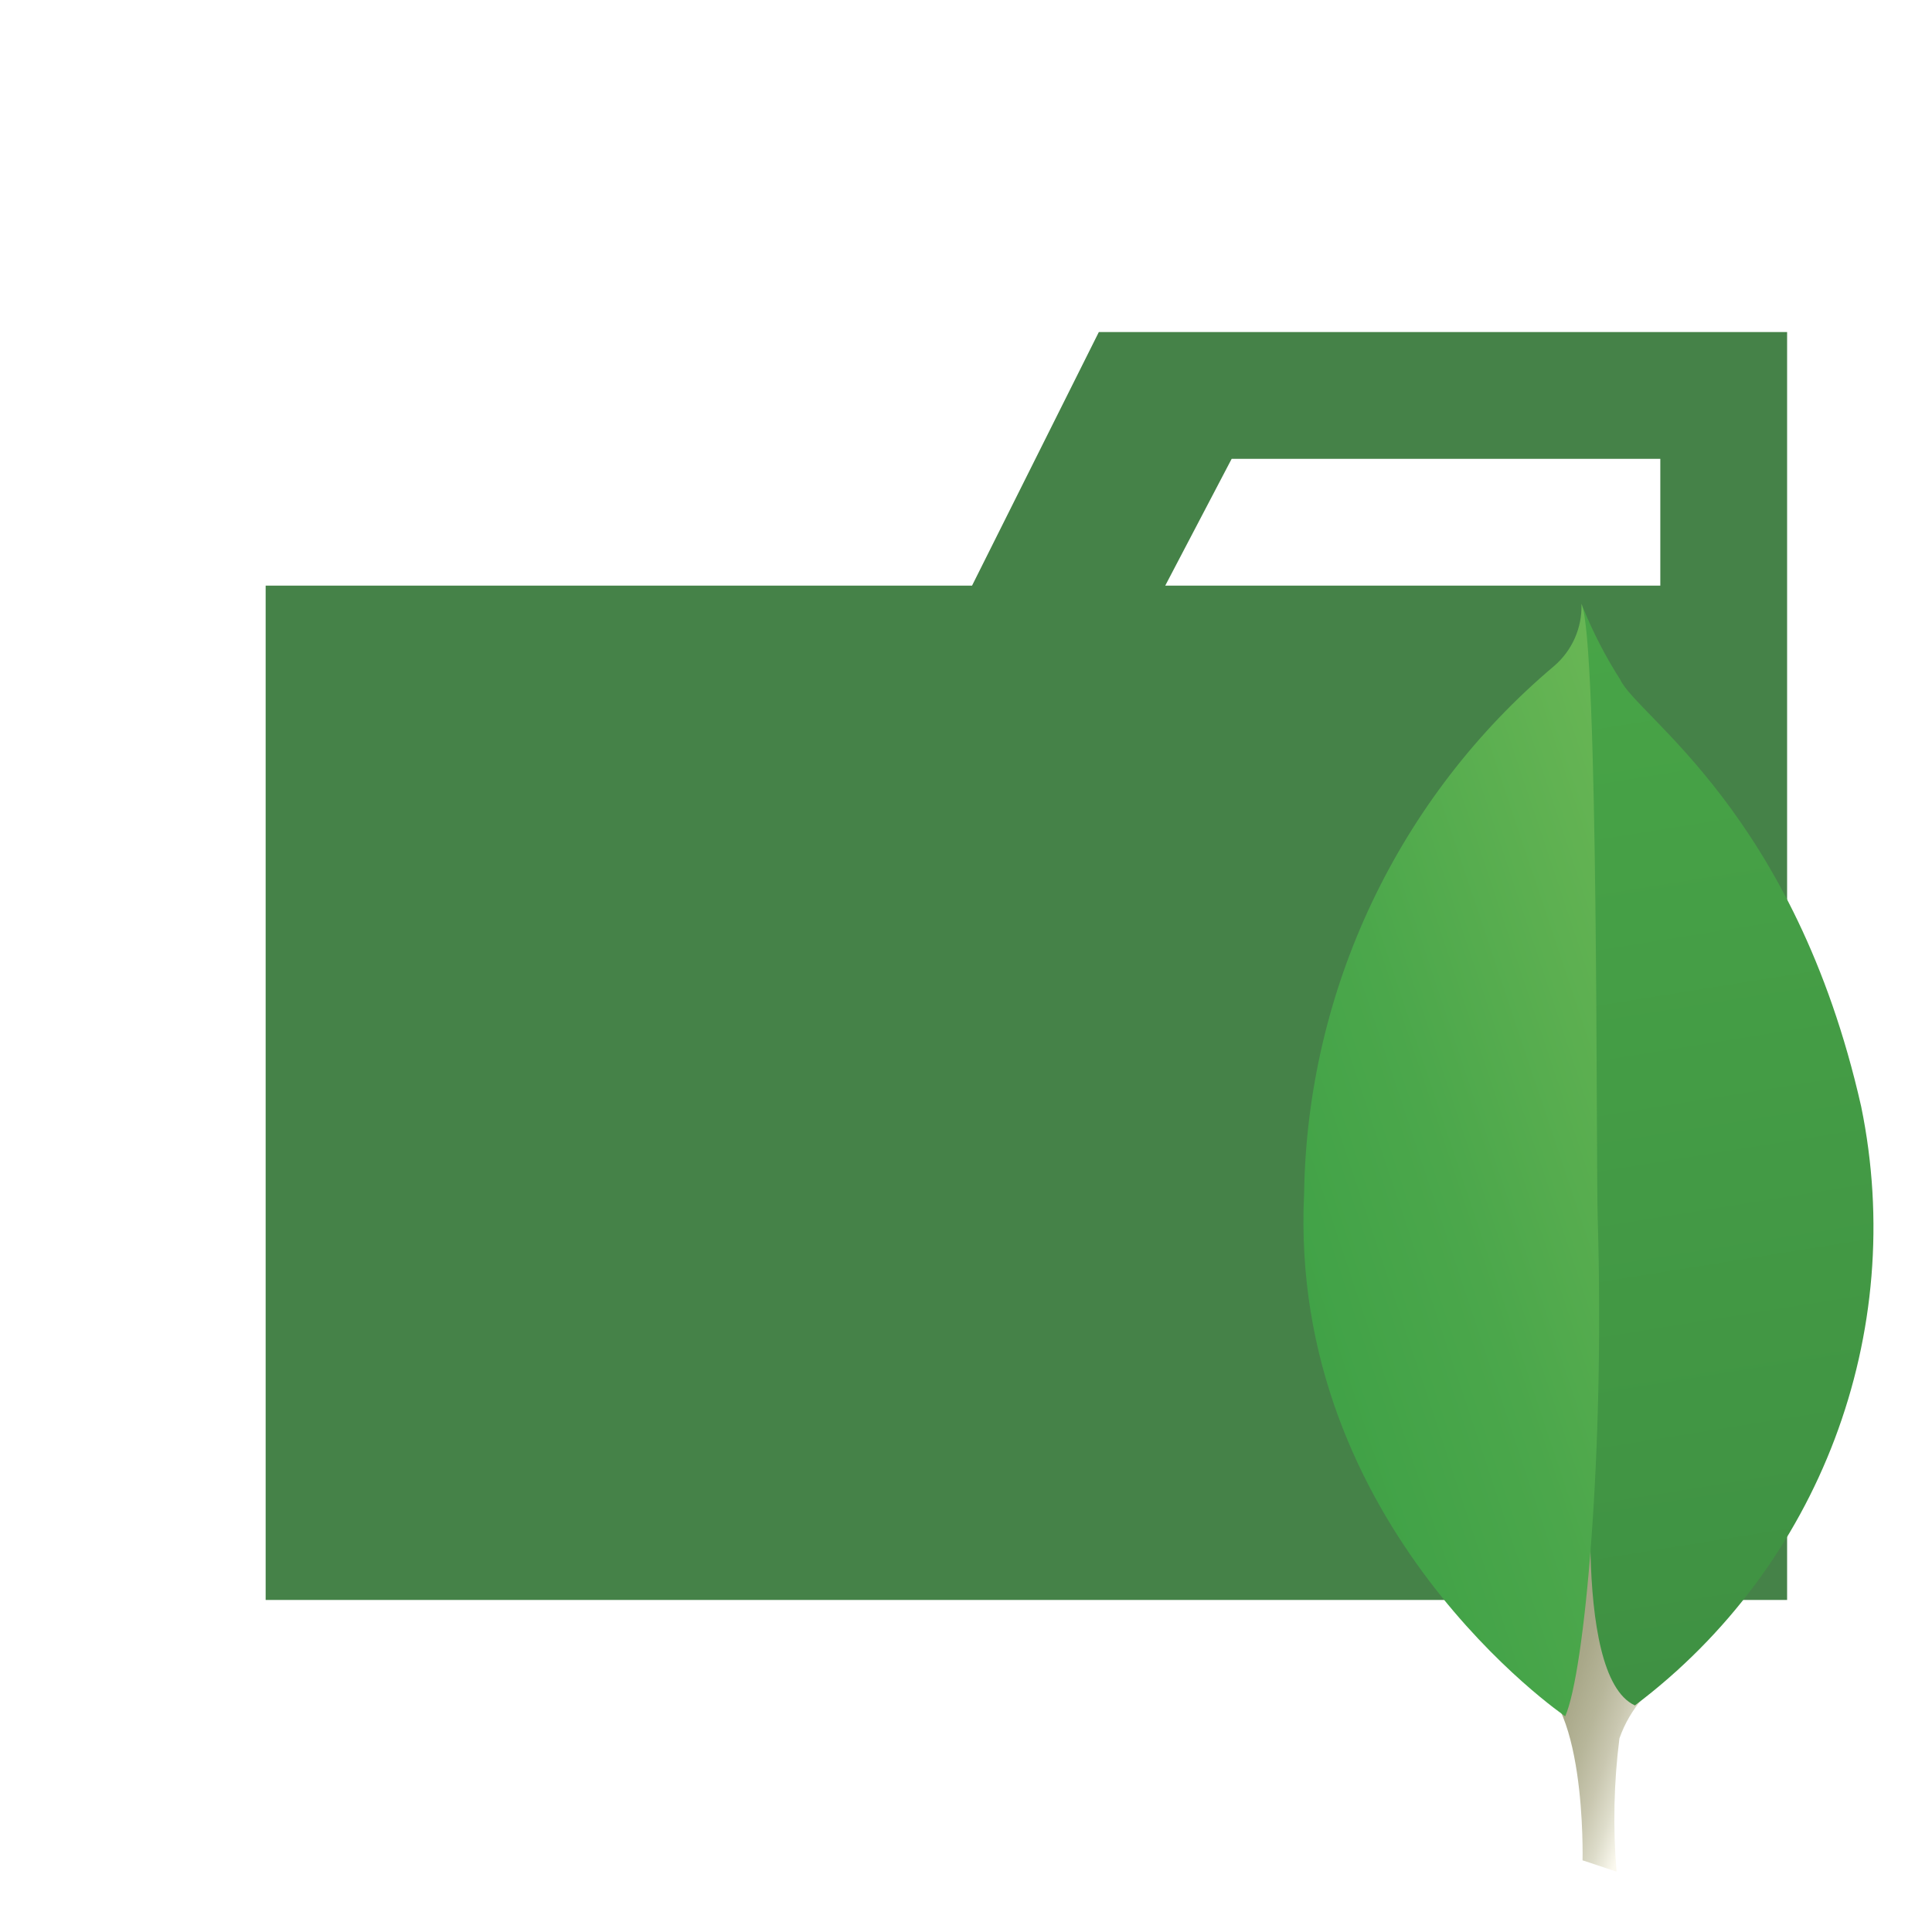
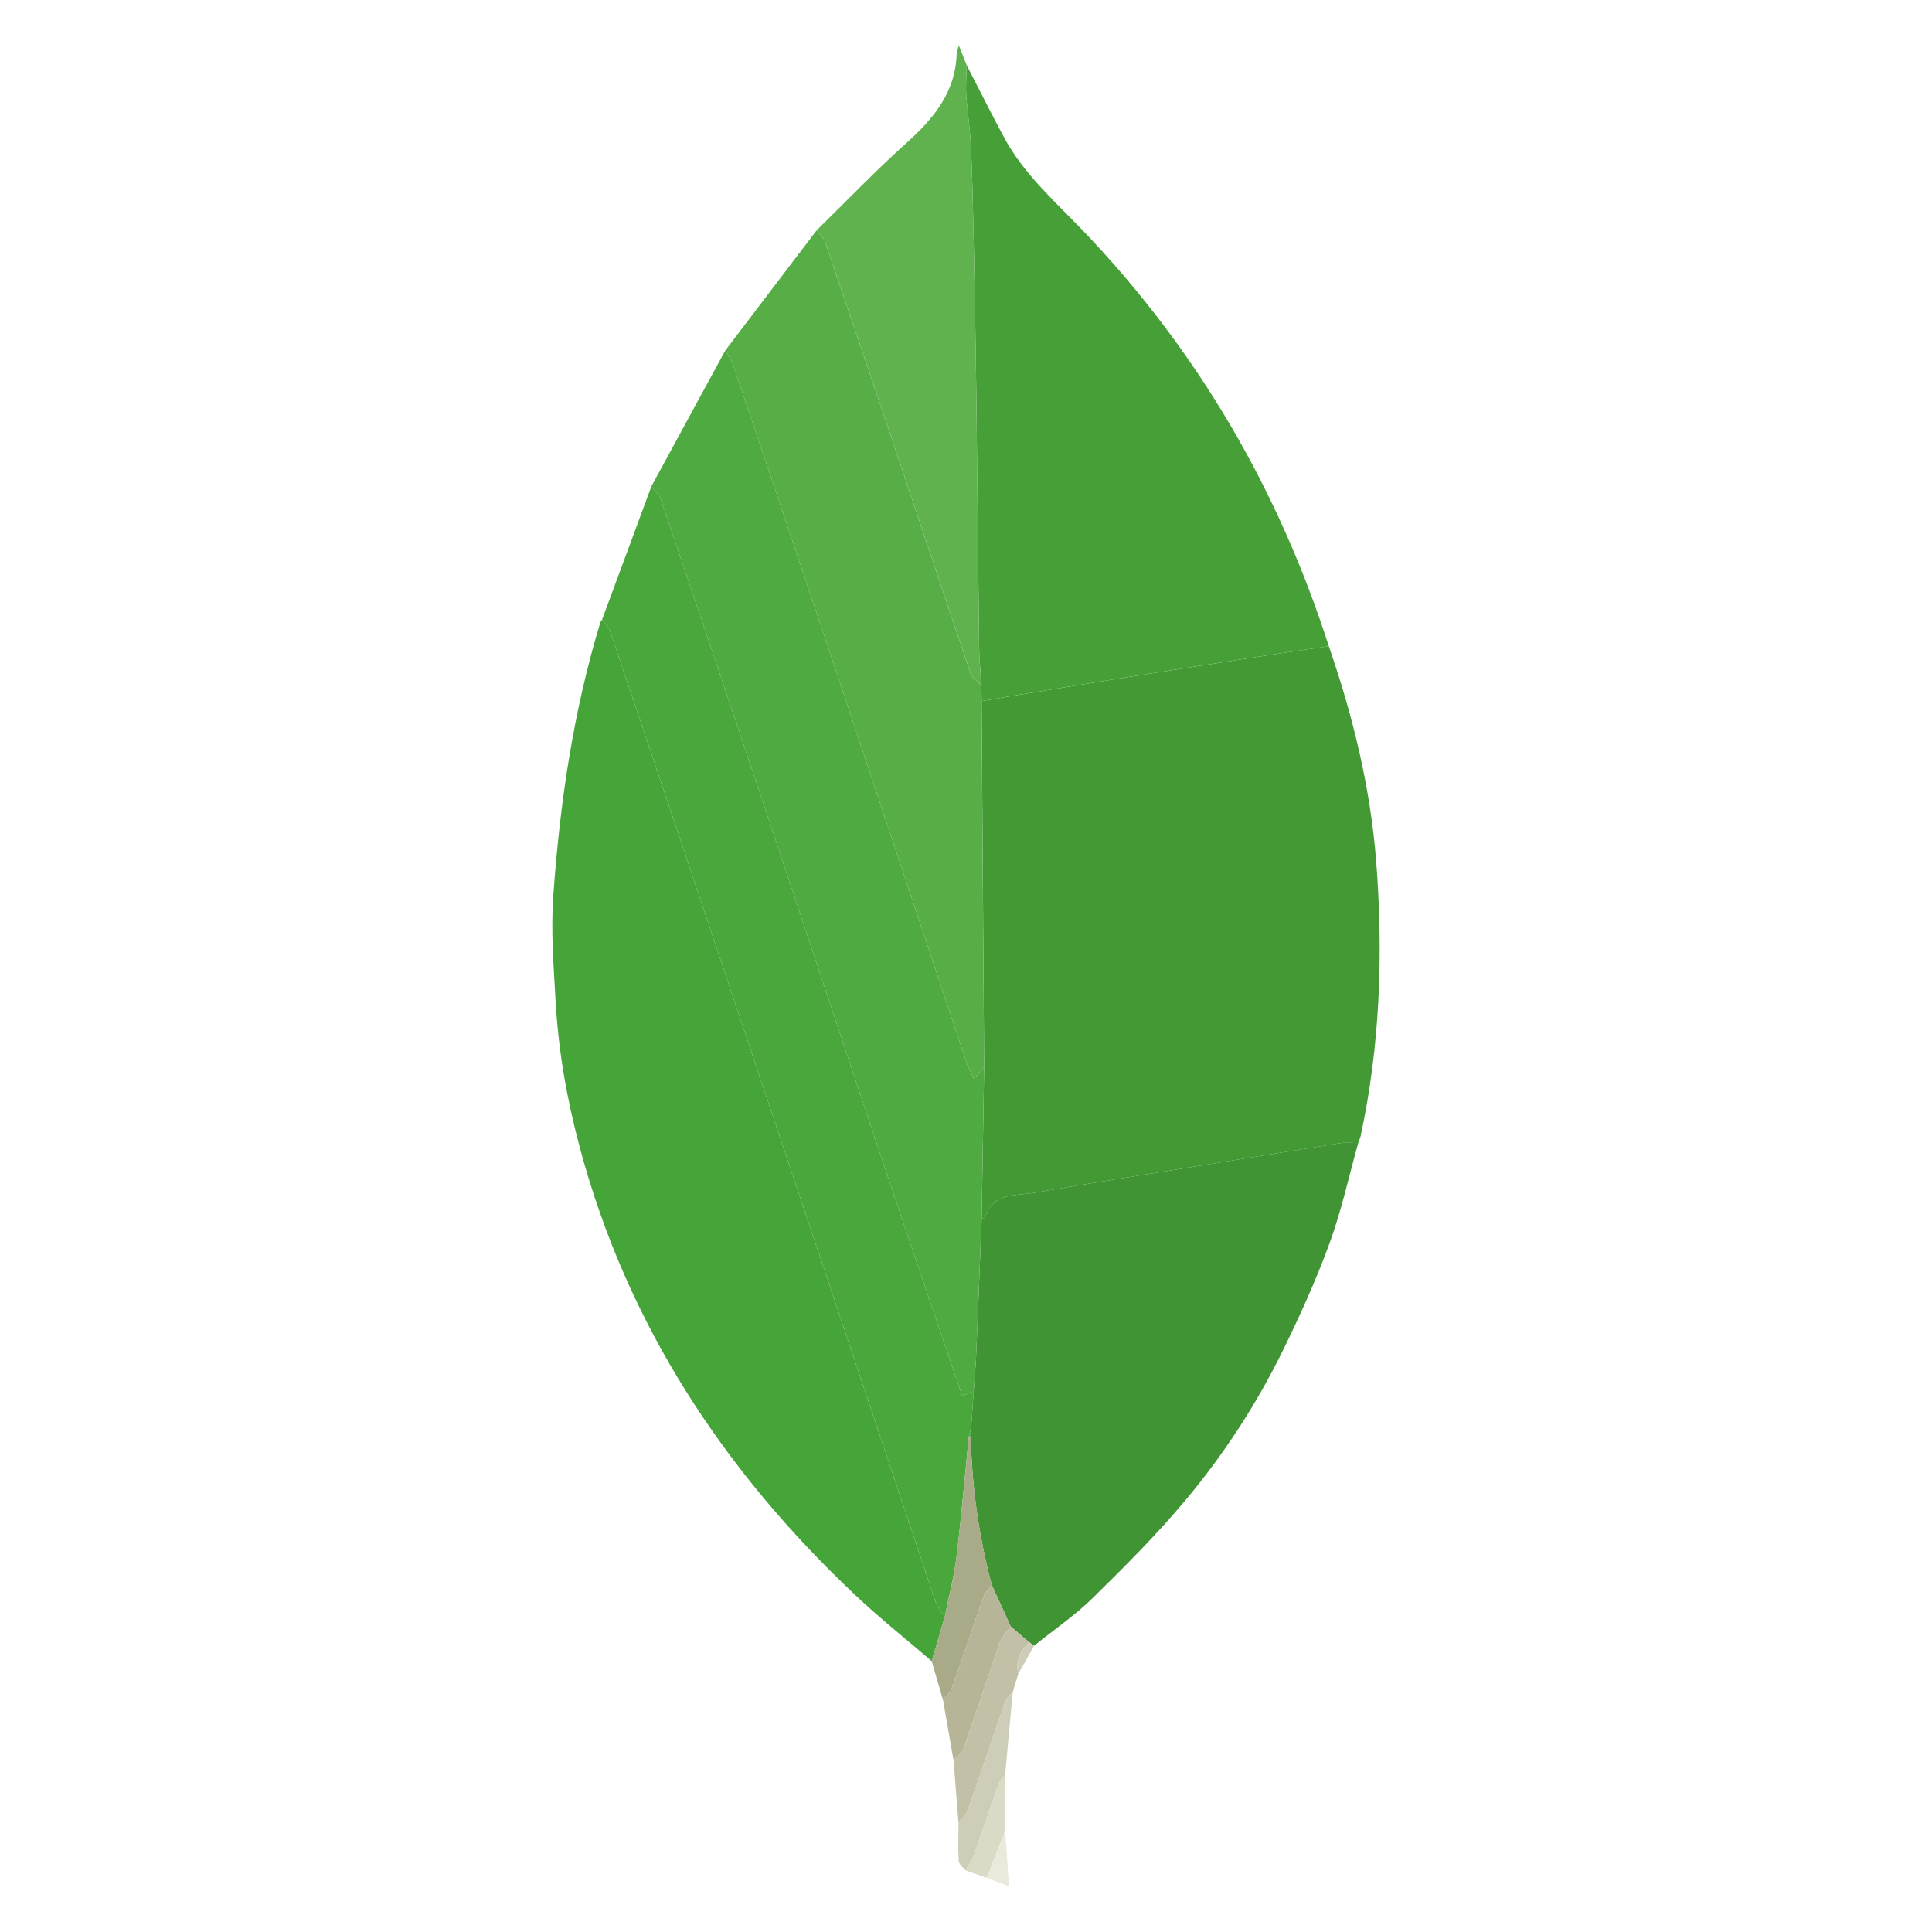
- <svg xmlns="http://www.w3.org/2000/svg" width="800px" height="800px" viewBox="0 0 32 32">
-   <defs>
-     <linearGradient id="a" x1="-659.847" y1="839.557" x2="-666.491" y2="839.603" gradientTransform="matrix(-0.977, -0.323, -0.29, 0.877, -378.211, -928.733)" gradientUnits="userSpaceOnUse">
-       <stop offset="0.231" stop-color="#999875" />
-       <stop offset="0.563" stop-color="#9b9977" />
-       <stop offset="0.683" stop-color="#a09f7e" />
-       <stop offset="0.768" stop-color="#a9a889" />
-       <stop offset="0.837" stop-color="#b7b69a" />
-       <stop offset="0.896" stop-color="#c9c7b0" />
-       <stop offset="0.948" stop-color="#deddcb" />
-       <stop offset="0.994" stop-color="#f8f6eb" />
-       <stop offset="1" stop-color="#fbf9ef" />
-     </linearGradient>
-     <linearGradient id="b" x1="-658.764" y1="827.72" x2="-668.32" y2="844.273" gradientTransform="matrix(-0.977, -0.323, -0.29, 0.877, -378.211, -928.733)" gradientUnits="userSpaceOnUse">
-       <stop offset="0" stop-color="#48a547" />
-       <stop offset="1" stop-color="#3f9143" />
-     </linearGradient>
-     <linearGradient id="c" x1="-658.088" y1="839.78" x2="-664.862" y2="835.229" gradientTransform="matrix(-0.977, -0.323, -0.29, 0.877, -378.211, -928.733)" gradientUnits="userSpaceOnUse">
-       <stop offset="0" stop-color="#41a247" />
-       <stop offset="0.352" stop-color="#4ba74b" />
-       <stop offset="0.956" stop-color="#67b554" />
-       <stop offset="1" stop-color="#69b655" />
-     </linearGradient>
-   </defs>
-   <path d="M27.5,5.5H18.2L16.1,9.7H4.4V26.5H29.6V5.5Zm0,4.2H19.3l1.1-2.1h7.1Z" style="fill:#458248" />
-   <path d="M26.775,31l-.563-.187s.072-2.851-.956-3.05c-.678-.786.1-33.556,2.567-.112a2.033,2.033,0,0,0-1,1.142A10.575,10.575,0,0,0,26.775,31Z" style="fill:url(#a)" />
-   <path d="M27.079,28.247a9.917,9.917,0,0,0,3.748-9.919c-1.1-4.864-3.711-6.463-3.992-7.073a7.321,7.321,0,0,1-.619-1.2l.208,13.552S25.993,27.748,27.079,28.247Z" style="fill:url(#b)" />
-   <path d="M25.925,28.427S21.334,25.3,21.6,19.769a11.656,11.656,0,0,1,4.139-8.736A1.3,1.3,0,0,0,26.194,10c.286.615.239,9.182.269,10.184C26.58,24.082,26.247,27.691,25.925,28.427Z" style="fill:url(#c)" />
+ <svg xmlns="http://www.w3.org/2000/svg" viewBox="0 0 128 128">
+   <path fill-rule="evenodd" clip-rule="evenodd" fill="#439934" d="M88.038 42.812c1.605 4.643 2.761 9.383 3.141 14.296.472 6.095.256 12.147-1.029 18.142-.035.165-.109.32-.164.48-.403.001-.814-.049-1.208.012-3.329.523-6.655 1.065-9.981 1.604-3.438.557-6.881 1.092-10.313 1.687-1.216.21-2.721-.041-3.212 1.641-.014.046-.154.054-.235.08l.166-10.051-.169-24.252 1.602-.275c2.62-.429 5.24-.864 7.862-1.281 3.129-.497 6.261-.98 9.392-1.465 1.381-.215 2.764-.412 4.148-.618z" />
+   <path fill-rule="evenodd" clip-rule="evenodd" fill="#45A538" d="M61.729 110.054c-1.69-1.453-3.439-2.842-5.059-4.37-8.717-8.222-15.093-17.899-18.233-29.566-.865-3.211-1.442-6.474-1.627-9.792-.13-2.322-.318-4.665-.154-6.975.437-6.144 1.325-12.229 3.127-18.147l.099-.138c.175.233.427.439.516.702 1.759 5.18 3.505 10.364 5.242 15.551 5.458 16.3 10.909 32.604 16.376 48.9.107.318.384.579.583.866l-.87 2.969z" />
+   <path fill-rule="evenodd" clip-rule="evenodd" fill="#46A037" d="M88.038 42.812c-1.384.206-2.768.403-4.149.616-3.131.485-6.263.968-9.392 1.465-2.622.417-5.242.852-7.862 1.281l-1.602.275-.012-1.045c-.053-.859-.144-1.717-.154-2.576-.069-5.478-.112-10.956-.18-16.434-.042-3.429-.105-6.857-.175-10.285-.043-2.13-.089-4.261-.185-6.388-.052-1.143-.236-2.28-.311-3.423-.042-.657.016-1.319.029-1.979.817 1.583 1.616 3.178 2.456 4.749 1.327 2.484 3.441 4.314 5.344 6.311 7.523 7.892 12.864 17.068 16.193 27.433z" />
+   <path fill-rule="evenodd" clip-rule="evenodd" fill="#409433" d="M65.036 80.753c.081-.026.222-.034.235-.08.491-1.682 1.996-1.431 3.212-1.641 3.432-.594 6.875-1.13 10.313-1.687 3.326-.539 6.652-1.081 9.981-1.604.394-.062.805-.011 1.208-.012-.622 2.22-1.112 4.488-1.901 6.647-.896 2.449-1.98 4.839-3.131 7.182a49.142 49.142 0 01-6.353 9.763c-1.919 2.308-4.058 4.441-6.202 6.548-1.185 1.165-2.582 2.114-3.882 3.161l-.337-.23-1.214-1.038-1.256-2.753a41.402 41.402 0 01-1.394-9.838l.023-.561.171-2.426c.057-.828.133-1.655.168-2.485.129-2.982.241-5.964.359-8.946z" />
+   <path fill-rule="evenodd" clip-rule="evenodd" fill="#4FAA41" d="M65.036 80.753c-.118 2.982-.23 5.964-.357 8.947-.035.83-.111 1.657-.168 2.485l-.765.289c-1.699-5.002-3.399-9.951-5.062-14.913-2.75-8.209-5.467-16.431-8.213-24.642a4498.887 4498.887 0 00-6.7-19.867c-.105-.31-.407-.552-.617-.826l4.896-9.002c.168.292.39.565.496.879a6167.476 6167.476 0 016.768 20.118c2.916 8.73 5.814 17.467 8.728 26.198.116.349.308.671.491 1.062l.67-.78-.167 10.052z" />
+   <path fill-rule="evenodd" clip-rule="evenodd" fill="#4AA73C" d="M43.155 32.227c.21.274.511.516.617.826a4498.887 4498.887 0 016.7 19.867c2.746 8.211 5.463 16.433 8.213 24.642 1.662 4.961 3.362 9.911 5.062 14.913l.765-.289-.171 2.426-.155.559c-.266 2.656-.49 5.318-.814 7.968-.163 1.328-.509 2.632-.772 3.947-.198-.287-.476-.548-.583-.866-5.467-16.297-10.918-32.6-16.376-48.9a3888.972 3888.972 0 00-5.242-15.551c-.089-.263-.34-.469-.516-.702l3.272-8.84z" />
+   <path fill-rule="evenodd" clip-rule="evenodd" fill="#57AE47" d="M65.202 70.702l-.67.78c-.183-.391-.375-.714-.491-1.062-2.913-8.731-5.812-17.468-8.728-26.198a6167.476 6167.476 0 00-6.768-20.118c-.105-.314-.327-.588-.496-.879l6.055-7.965c.191.255.463.482.562.769 1.681 4.921 3.347 9.848 5.003 14.778 1.547 4.604 3.071 9.215 4.636 13.813.105.308.47.526.714.786l.012 1.045c.058 8.082.115 16.167.171 24.251z" />
+   <path fill-rule="evenodd" clip-rule="evenodd" fill="#60B24F" d="M65.021 45.404c-.244-.26-.609-.478-.714-.786-1.565-4.598-3.089-9.209-4.636-13.813-1.656-4.93-3.322-9.856-5.003-14.778-.099-.287-.371-.514-.562-.769 1.969-1.928 3.877-3.925 5.925-5.764 1.821-1.634 3.285-3.386 3.352-5.968.003-.107.059-.214.145-.514l.519 1.306c-.013.661-.072 1.322-.029 1.979.075 1.143.259 2.28.311 3.423.096 2.127.142 4.258.185 6.388.069 3.428.132 6.856.175 10.285.067 5.478.111 10.956.18 16.434.008.861.098 1.718.152 2.577z" />
+   <path fill-rule="evenodd" clip-rule="evenodd" fill="#A9AA88" d="M62.598 107.085c.263-1.315.609-2.62.772-3.947.325-2.649.548-5.312.814-7.968l.066-.01.066.011a41.402 41.402 0 001.394 9.838c-.176.232-.425.439-.518.701-.727 2.05-1.412 4.116-2.143 6.166-.1.28-.378.498-.574.744l-.747-2.566.87-2.969z" />
+   <path fill-rule="evenodd" clip-rule="evenodd" fill="#B6B598" d="M62.476 112.621c.196-.246.475-.464.574-.744.731-2.05 1.417-4.115 2.143-6.166.093-.262.341-.469.518-.701l1.255 2.754c-.248.352-.59.669-.728 1.061l-2.404 7.059c-.099.283-.437.483-.663.722l-.695-3.985z" />
+   <path fill-rule="evenodd" clip-rule="evenodd" fill="#C2C1A7" d="M63.171 116.605c.227-.238.564-.439.663-.722l2.404-7.059c.137-.391.48-.709.728-1.061l1.215 1.037c-.587.58-.913 1.25-.717 2.097l-.369 1.208c-.168.207-.411.387-.494.624-.839 2.403-1.64 4.819-2.485 7.222-.107.305-.404.544-.614.812-.109-1.387-.22-2.771-.331-4.158z" />
+   <path fill-rule="evenodd" clip-rule="evenodd" fill="#CECDB7" d="M63.503 120.763c.209-.269.506-.508.614-.812.845-2.402 1.646-4.818 2.485-7.222.083-.236.325-.417.494-.624l-.509 5.545c-.136.157-.333.294-.398.477-.575 1.614-1.117 3.24-1.694 4.854-.119.333-.347.627-.525.938-.158-.207-.441-.407-.454-.623-.051-.841-.016-1.688-.013-2.533z" />
+   <path fill-rule="evenodd" clip-rule="evenodd" fill="#DBDAC7" d="M63.969 123.919c.178-.312.406-.606.525-.938.578-1.613 1.119-3.239 1.694-4.854.065-.183.263-.319.398-.477l.012 3.64-1.218 3.124-1.411-.495z" />
+   <path fill-rule="evenodd" clip-rule="evenodd" fill="#EBE9DC" d="M65.38 124.415l1.218-3.124.251 3.696-1.469-.572z" />
+   <path fill-rule="evenodd" clip-rule="evenodd" fill="#CECDB7" d="M67.464 110.898c-.196-.847.129-1.518.717-2.097l.337.23-1.054 1.867z" />
+   <path fill-rule="evenodd" clip-rule="evenodd" fill="#4FAA41" d="M64.316 95.172l-.066-.011-.066.01.155-.559-.023.56z" />
</svg>
